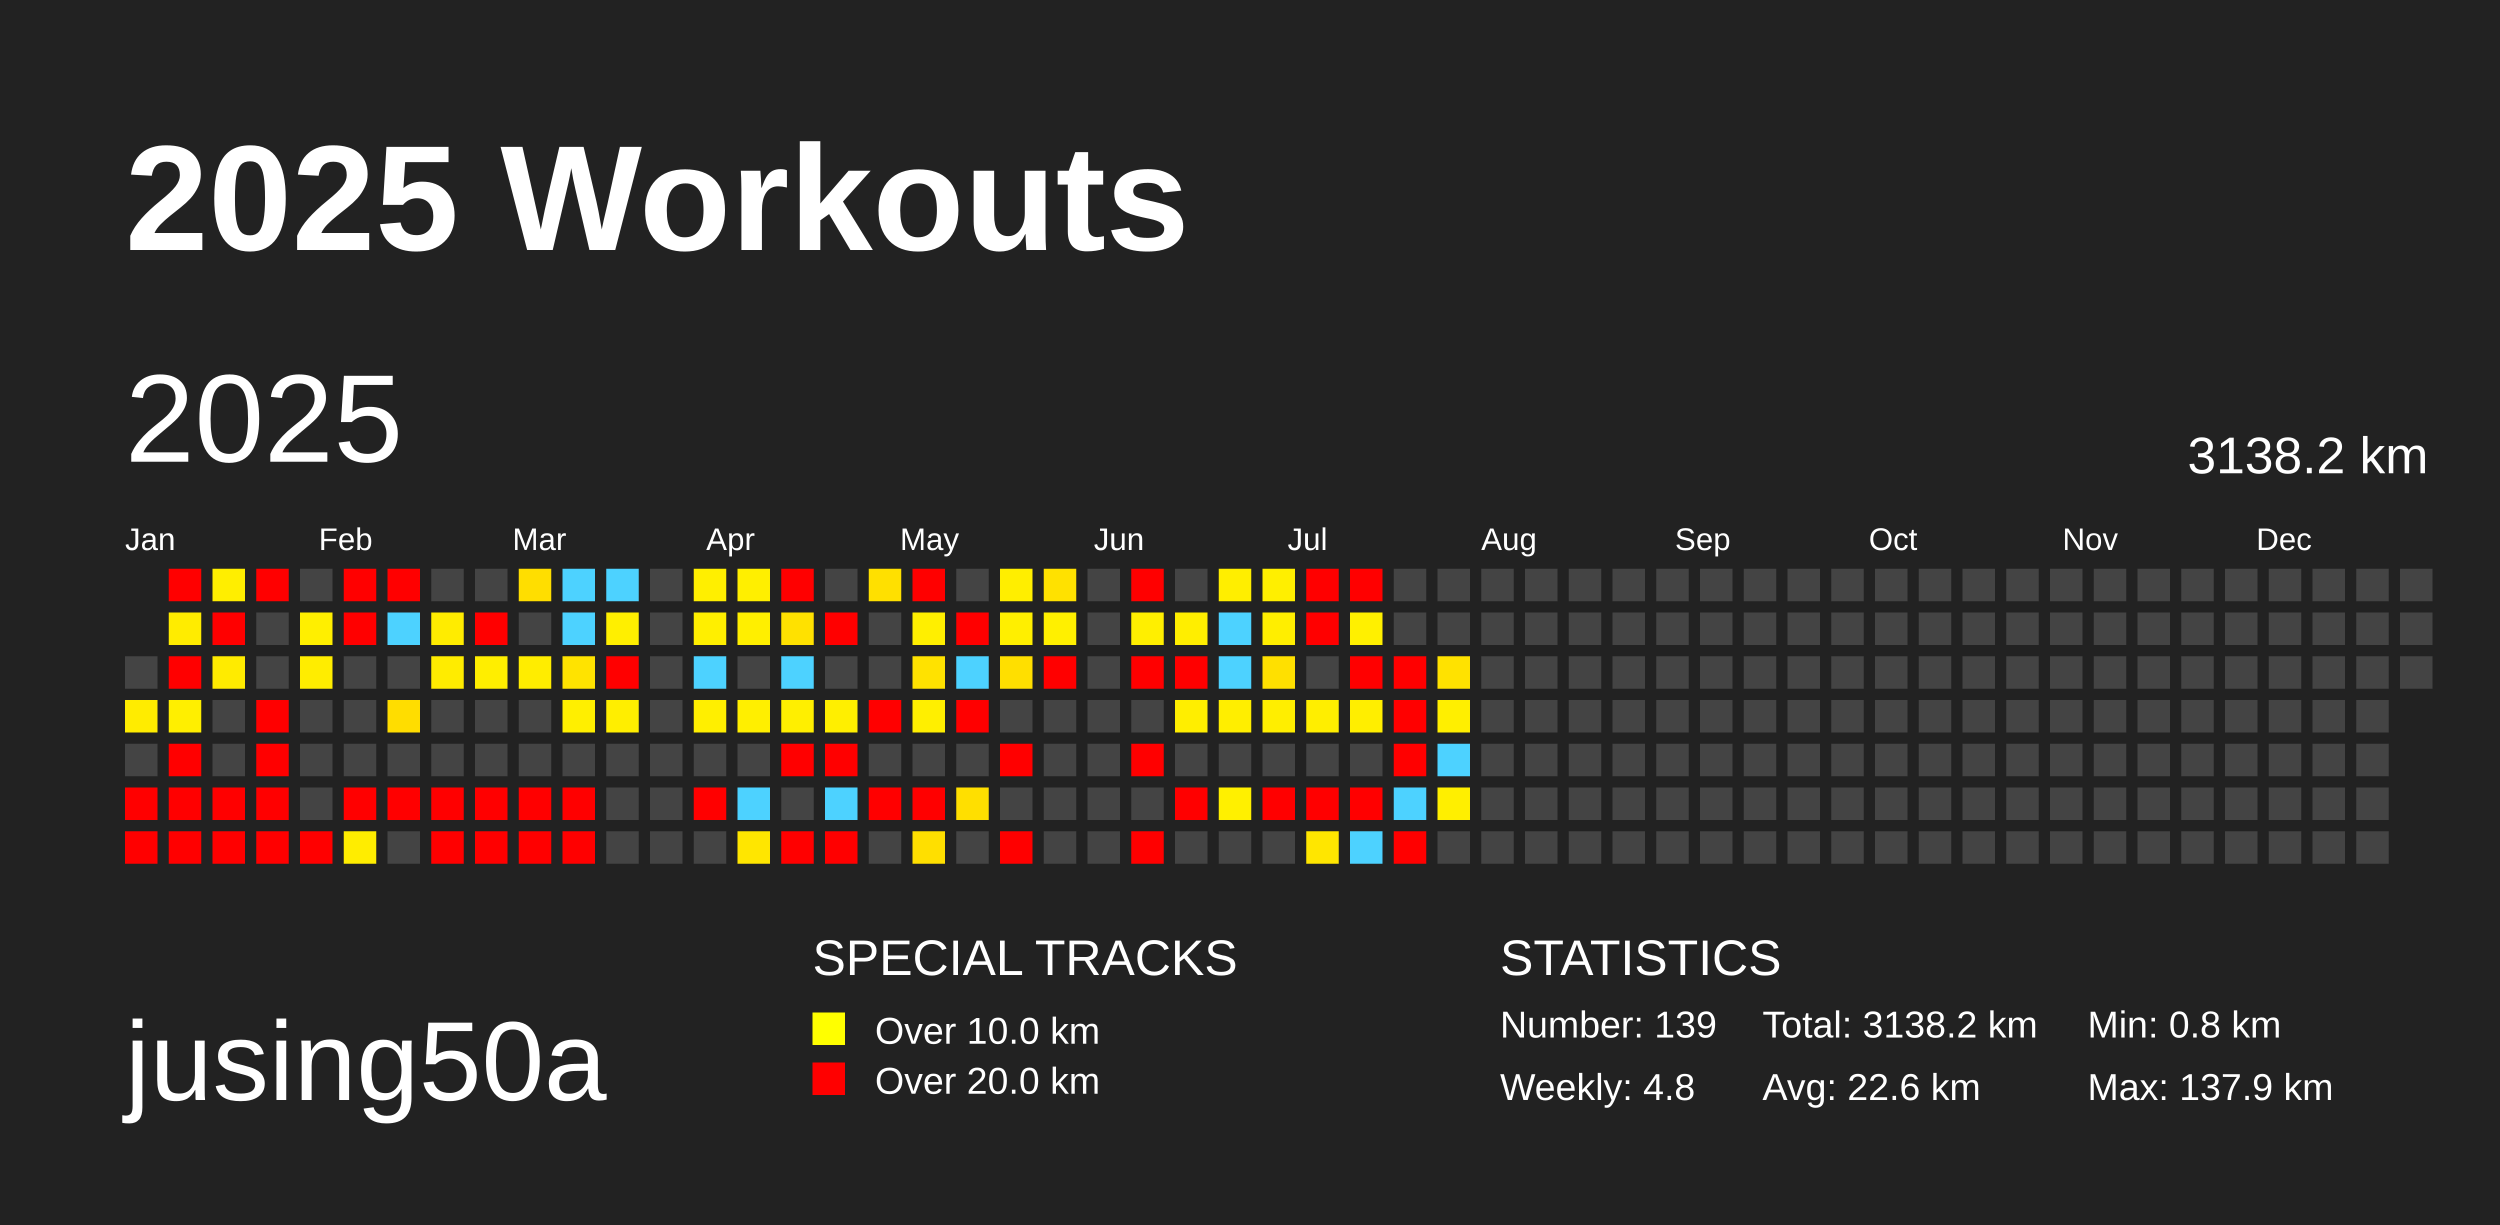
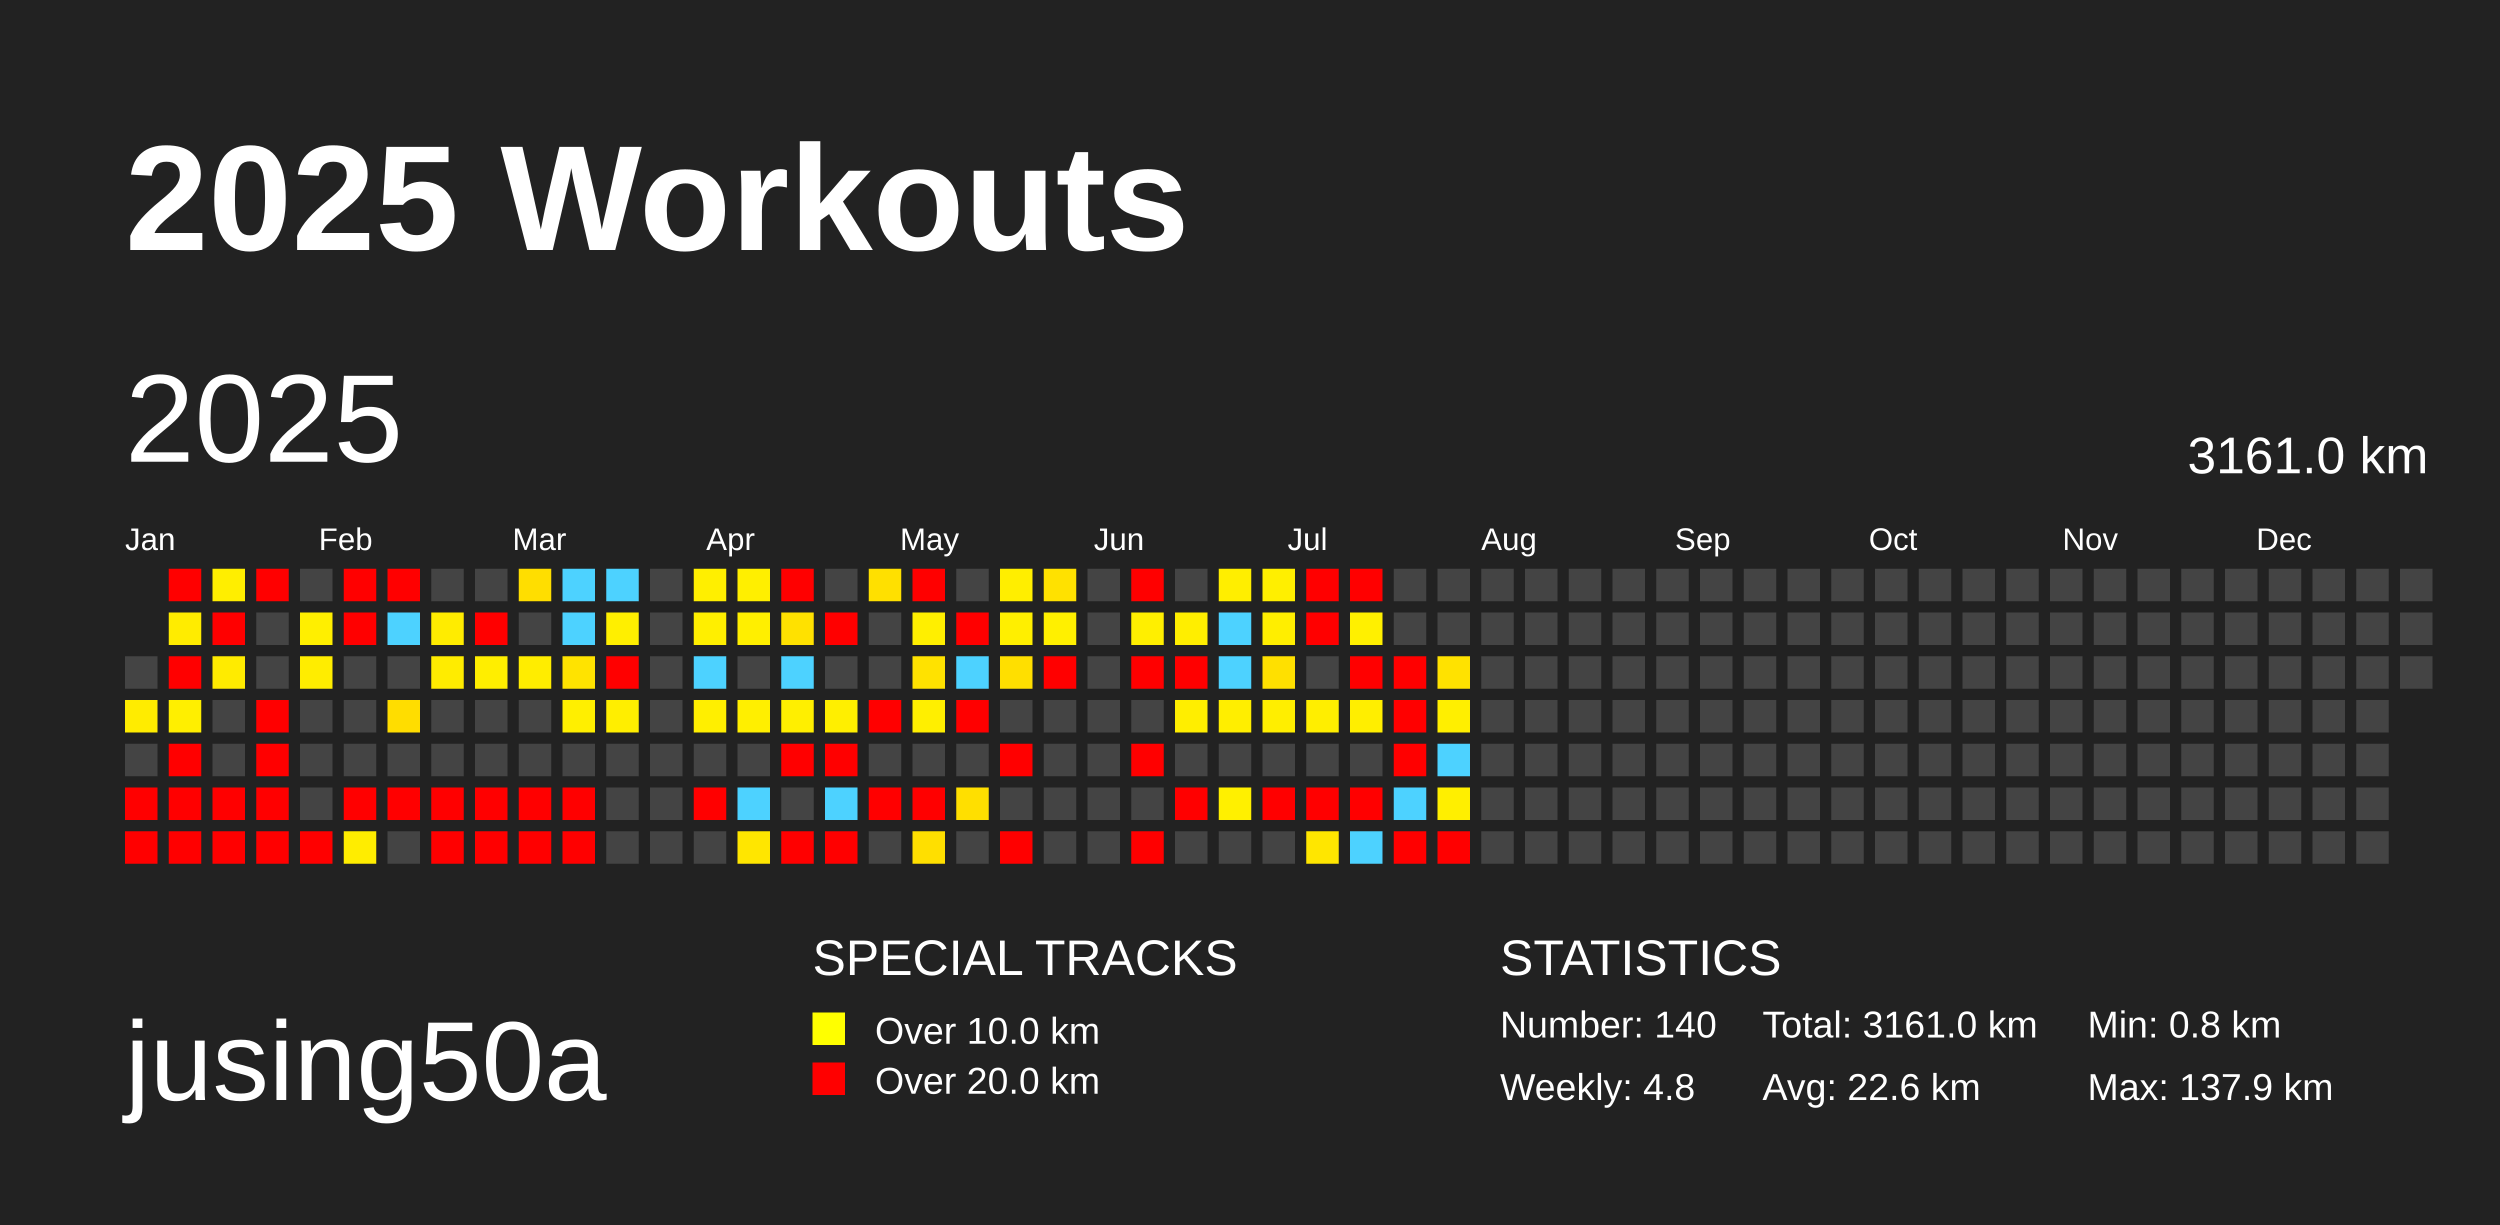
<svg xmlns="http://www.w3.org/2000/svg" baseProfile="full" height="98mm" version="1.1" viewBox="0,0,200,98" width="200mm">
  <defs />
  <rect fill="#222222" height="98" width="200" x="0" y="0" />
  <text fill="#FFFFFF" style="font-size:12px; font-family:Arial; font-weight:bold;" x="10" y="20">2025 Workouts</text>
  <text fill="#FFFFFF" style="font-size:9px; font-family:Arial" x="10" y="88">jusing50a</text>
  <text fill="#FFFFFF" style="font-size:4px; font-family:Arial" x="65" y="78">SPECIAL TRACKS</text>
  <rect fill="yellow" height="2.6" width="2.6" x="65" y="81" />
  <text fill="#FFFFFF" style="font-size:3px; font-family:Arial" x="70" y="83.5">Over 10.0 km</text>
  <rect fill="red" height="2.6" width="2.6" x="65" y="85" />
  <text fill="#FFFFFF" style="font-size:3px; font-family:Arial" x="70" y="87.5">Over 20.0 km</text>
  <text fill="#FFFFFF" style="font-size:4px; font-family:Arial" x="120" y="78">STATISTICS</text>
-   <text fill="#FFFFFF" style="font-size:3px; font-family:Arial" x="120" y="83">Number: 139</text>
+   <text fill="#FFFFFF" style="font-size:3px; font-family:Arial" x="120" y="83">Number: 140</text>
  <text fill="#FFFFFF" style="font-size:3px; font-family:Arial" x="120" y="88">Weekly: 4.8</text>
-   <text fill="#FFFFFF" style="font-size:3px; font-family:Arial" x="141" y="83">Total: 3138.2 km</text>
+   <text fill="#FFFFFF" style="font-size:3px; font-family:Arial" x="141" y="83">Total: 3161.0 km</text>
  <text fill="#FFFFFF" style="font-size:3px; font-family:Arial" x="141" y="88">Avg: 22.6 km</text>
  <text fill="#FFFFFF" style="font-size:3px; font-family:Arial" x="167" y="83">Min: 0.8 km</text>
  <text fill="#FFFFFF" style="font-size:3px; font-family:Arial" x="167" y="88">Max: 137.9 km</text>
  <text dominant-baseline="hanging" fill="#FFFFFF" style="font-size:10.0px; font-family:Arial;" x="10" y="30">2025</text>
-   <text dominant-baseline="hanging" fill="#FFFFFF" style="font-size:4.125px; font-family:Arial;" x="175" y="35">3138.2 km</text>
+   <text dominant-baseline="hanging" fill="#FFFFFF" style="font-size:4.125px; font-family:Arial;" x="175" y="35">3161.0 km</text>
  <text fill="#FFFFFF" style="font-size:2.5px; font-family:Arial" x="10.0" y="44">Jan</text>
  <text fill="#FFFFFF" style="font-size:2.5px; font-family:Arial" x="25.5" y="44">Feb</text>
  <text fill="#FFFFFF" style="font-size:2.5px; font-family:Arial" x="41.0" y="44">Mar</text>
  <text fill="#FFFFFF" style="font-size:2.5px; font-family:Arial" x="56.5" y="44">Apr</text>
  <text fill="#FFFFFF" style="font-size:2.5px; font-family:Arial" x="72.0" y="44">May</text>
  <text fill="#FFFFFF" style="font-size:2.5px; font-family:Arial" x="87.5" y="44">Jun</text>
  <text fill="#FFFFFF" style="font-size:2.5px; font-family:Arial" x="103.0" y="44">Jul</text>
  <text fill="#FFFFFF" style="font-size:2.5px; font-family:Arial" x="118.5" y="44">Aug</text>
  <text fill="#FFFFFF" style="font-size:2.5px; font-family:Arial" x="134.0" y="44">Sep</text>
  <text fill="#FFFFFF" style="font-size:2.5px; font-family:Arial" x="149.5" y="44">Oct</text>
  <text fill="#FFFFFF" style="font-size:2.5px; font-family:Arial" x="165.0" y="44">Nov</text>
  <text fill="#FFFFFF" style="font-size:2.5px; font-family:Arial" x="180.5" y="44">Dec</text>
  <rect fill="#444444" height="2.6" width="2.6" x="10.0" y="52.5" />
  <rect fill="#ffec00" height="2.6" width="2.6" x="10.0" y="56.0" />
  <rect fill="#444444" height="2.6" width="2.6" x="10.0" y="59.5" />
  <rect fill="red" height="2.6" width="2.6" x="10.0" y="63.0" />
  <rect fill="red" height="2.6" width="2.6" x="10.0" y="66.5" />
  <rect fill="red" height="2.6" width="2.6" x="13.5" y="45.5" />
  <rect fill="#ffec00" height="2.6" width="2.6" x="13.5" y="49.0" />
  <rect fill="red" height="2.6" width="2.6" x="13.5" y="52.5" />
  <rect fill="#ffef00" height="2.6" width="2.6" x="13.5" y="56.0" />
  <rect fill="red" height="2.6" width="2.6" x="13.5" y="59.5" />
  <rect fill="red" height="2.6" width="2.6" x="13.5" y="63.0" />
  <rect fill="red" height="2.6" width="2.6" x="13.5" y="66.5" />
  <rect fill="#ffee00" height="2.6" width="2.6" x="17.0" y="45.5" />
  <rect fill="red" height="2.6" width="2.6" x="17.0" y="49.0" />
  <rect fill="#ffeb00" height="2.6" width="2.6" x="17.0" y="52.5" />
  <rect fill="#444444" height="2.6" width="2.6" x="17.0" y="56.0" />
  <rect fill="#444444" height="2.6" width="2.6" x="17.0" y="59.5" />
  <rect fill="red" height="2.6" width="2.6" x="17.0" y="63.0" />
  <rect fill="red" height="2.6" width="2.6" x="17.0" y="66.5" />
  <rect fill="red" height="2.6" width="2.6" x="20.5" y="45.5" />
  <rect fill="#444444" height="2.6" width="2.6" x="20.5" y="49.0" />
  <rect fill="#444444" height="2.6" width="2.6" x="20.5" y="52.5" />
  <rect fill="red" height="2.6" width="2.6" x="20.5" y="56.0" />
  <rect fill="red" height="2.6" width="2.6" x="20.5" y="59.5" />
  <rect fill="red" height="2.6" width="2.6" x="20.5" y="63.0" />
  <rect fill="red" height="2.6" width="2.6" x="20.5" y="66.5" />
  <rect fill="#444444" height="2.6" width="2.6" x="24.0" y="45.5" />
  <rect fill="#ffef00" height="2.6" width="2.6" x="24.0" y="49.0" />
  <rect fill="#ffed00" height="2.6" width="2.6" x="24.0" y="52.5" />
  <rect fill="#444444" height="2.6" width="2.6" x="24.0" y="56.0" />
  <rect fill="#444444" height="2.6" width="2.6" x="24.0" y="59.5" />
  <rect fill="#444444" height="2.6" width="2.6" x="24.0" y="63.0" />
  <rect fill="red" height="2.6" width="2.6" x="24.0" y="66.5" />
  <rect fill="red" height="2.6" width="2.6" x="27.5" y="45.5" />
  <rect fill="red" height="2.6" width="2.6" x="27.5" y="49.0" />
  <rect fill="#444444" height="2.6" width="2.6" x="27.5" y="52.5" />
  <rect fill="#444444" height="2.6" width="2.6" x="27.5" y="56.0" />
  <rect fill="#444444" height="2.6" width="2.6" x="27.5" y="59.5" />
  <rect fill="red" height="2.6" width="2.6" x="27.5" y="63.0" />
  <rect fill="#ffed00" height="2.6" width="2.6" x="27.5" y="66.5" />
  <rect fill="red" height="2.6" width="2.6" x="31.0" y="45.5" />
  <rect fill="#4dd2ff" height="2.6" width="2.6" x="31.0" y="49.0" />
  <rect fill="#444444" height="2.6" width="2.6" x="31.0" y="52.5" />
  <rect fill="#ffdd00" height="2.6" width="2.6" x="31.0" y="56.0" />
  <rect fill="#444444" height="2.6" width="2.6" x="31.0" y="59.5" />
  <rect fill="red" height="2.6" width="2.6" x="31.0" y="63.0" />
  <rect fill="#444444" height="2.6" width="2.6" x="31.0" y="66.5" />
  <rect fill="#444444" height="2.6" width="2.6" x="34.5" y="45.5" />
  <rect fill="#ffec00" height="2.6" width="2.6" x="34.5" y="49.0" />
  <rect fill="#ffec00" height="2.6" width="2.6" x="34.5" y="52.5" />
  <rect fill="#444444" height="2.6" width="2.6" x="34.5" y="56.0" />
  <rect fill="#444444" height="2.6" width="2.6" x="34.5" y="59.5" />
  <rect fill="red" height="2.6" width="2.6" x="34.5" y="63.0" />
  <rect fill="red" height="2.6" width="2.6" x="34.5" y="66.5" />
  <rect fill="#444444" height="2.6" width="2.6" x="38.0" y="45.5" />
  <rect fill="red" height="2.6" width="2.6" x="38.0" y="49.0" />
  <rect fill="#ffee00" height="2.6" width="2.6" x="38.0" y="52.5" />
  <rect fill="#444444" height="2.6" width="2.6" x="38.0" y="56.0" />
  <rect fill="#444444" height="2.6" width="2.6" x="38.0" y="59.5" />
  <rect fill="red" height="2.6" width="2.6" x="38.0" y="63.0" />
  <rect fill="red" height="2.6" width="2.6" x="38.0" y="66.5" />
  <rect fill="#ffde00" height="2.6" width="2.6" x="41.5" y="45.5" />
  <rect fill="#444444" height="2.6" width="2.6" x="41.5" y="49.0" />
  <rect fill="#ffed00" height="2.6" width="2.6" x="41.5" y="52.5" />
  <rect fill="#444444" height="2.6" width="2.6" x="41.5" y="56.0" />
  <rect fill="#444444" height="2.6" width="2.6" x="41.5" y="59.5" />
  <rect fill="red" height="2.6" width="2.6" x="41.5" y="63.0" />
  <rect fill="red" height="2.6" width="2.6" x="41.5" y="66.5" />
  <rect fill="#4dd2ff" height="2.6" width="2.6" x="45.0" y="45.5" />
  <rect fill="#4dd2ff" height="2.6" width="2.6" x="45.0" y="49.0" />
  <rect fill="#ffe300" height="2.6" width="2.6" x="45.0" y="52.5" />
  <rect fill="#ffef00" height="2.6" width="2.6" x="45.0" y="56.0" />
  <rect fill="#444444" height="2.6" width="2.6" x="45.0" y="59.5" />
  <rect fill="red" height="2.6" width="2.6" x="45.0" y="63.0" />
  <rect fill="red" height="2.6" width="2.6" x="45.0" y="66.5" />
  <rect fill="#4dd2ff" height="2.6" width="2.6" x="48.5" y="45.5" />
  <rect fill="#ffef00" height="2.6" width="2.6" x="48.5" y="49.0" />
  <rect fill="red" height="2.6" width="2.6" x="48.5" y="52.5" />
  <rect fill="#ffee00" height="2.6" width="2.6" x="48.5" y="56.0" />
  <rect fill="#444444" height="2.6" width="2.6" x="48.5" y="59.5" />
  <rect fill="#444444" height="2.6" width="2.6" x="48.5" y="63.0" />
  <rect fill="#444444" height="2.6" width="2.6" x="48.5" y="66.5" />
  <rect fill="#444444" height="2.6" width="2.6" x="52.0" y="45.5" />
  <rect fill="#444444" height="2.6" width="2.6" x="52.0" y="49.0" />
  <rect fill="#444444" height="2.6" width="2.6" x="52.0" y="52.5" />
  <rect fill="#444444" height="2.6" width="2.6" x="52.0" y="56.0" />
  <rect fill="#444444" height="2.6" width="2.6" x="52.0" y="59.5" />
  <rect fill="#444444" height="2.6" width="2.6" x="52.0" y="63.0" />
  <rect fill="#444444" height="2.6" width="2.6" x="52.0" y="66.5" />
  <rect fill="#ffef00" height="2.6" width="2.6" x="55.5" y="45.5" />
  <rect fill="#ffef00" height="2.6" width="2.6" x="55.5" y="49.0" />
  <rect fill="#4dd2ff" height="2.6" width="2.6" x="55.5" y="52.5" />
  <rect fill="#ffef00" height="2.6" width="2.6" x="55.5" y="56.0" />
  <rect fill="#444444" height="2.6" width="2.6" x="55.5" y="59.5" />
  <rect fill="red" height="2.6" width="2.6" x="55.5" y="63.0" />
  <rect fill="#444444" height="2.6" width="2.6" x="55.5" y="66.5" />
  <rect fill="#ffef00" height="2.6" width="2.6" x="59.0" y="45.5" />
  <rect fill="#ffef00" height="2.6" width="2.6" x="59.0" y="49.0" />
  <rect fill="#444444" height="2.6" width="2.6" x="59.0" y="52.5" />
  <rect fill="#ffef00" height="2.6" width="2.6" x="59.0" y="56.0" />
  <rect fill="#444444" height="2.6" width="2.6" x="59.0" y="59.5" />
  <rect fill="#4dd2ff" height="2.6" width="2.6" x="59.0" y="63.0" />
  <rect fill="#ffe600" height="2.6" width="2.6" x="59.0" y="66.5" />
  <rect fill="red" height="2.6" width="2.6" x="62.5" y="45.5" />
  <rect fill="#ffe100" height="2.6" width="2.6" x="62.5" y="49.0" />
  <rect fill="#4dd2ff" height="2.6" width="2.6" x="62.5" y="52.5" />
  <rect fill="#ffef00" height="2.6" width="2.6" x="62.5" y="56.0" />
  <rect fill="red" height="2.6" width="2.6" x="62.5" y="59.5" />
  <rect fill="#444444" height="2.6" width="2.6" x="62.5" y="63.0" />
  <rect fill="red" height="2.6" width="2.6" x="62.5" y="66.5" />
  <rect fill="#444444" height="2.6" width="2.6" x="66.0" y="45.5" />
  <rect fill="red" height="2.6" width="2.6" x="66.0" y="49.0" />
  <rect fill="#444444" height="2.6" width="2.6" x="66.0" y="52.5" />
  <rect fill="#ffef00" height="2.6" width="2.6" x="66.0" y="56.0" />
  <rect fill="red" height="2.6" width="2.6" x="66.0" y="59.5" />
  <rect fill="#4dd2ff" height="2.6" width="2.6" x="66.0" y="63.0" />
  <rect fill="red" height="2.6" width="2.6" x="66.0" y="66.5" />
  <rect fill="#ffe000" height="2.6" width="2.6" x="69.5" y="45.5" />
  <rect fill="#444444" height="2.6" width="2.6" x="69.5" y="49.0" />
  <rect fill="#444444" height="2.6" width="2.6" x="69.5" y="52.5" />
  <rect fill="red" height="2.6" width="2.6" x="69.5" y="56.0" />
  <rect fill="#444444" height="2.6" width="2.6" x="69.5" y="59.5" />
  <rect fill="red" height="2.6" width="2.6" x="69.5" y="63.0" />
  <rect fill="#444444" height="2.6" width="2.6" x="69.5" y="66.5" />
  <rect fill="red" height="2.6" width="2.6" x="73.0" y="45.5" />
  <rect fill="#ffef00" height="2.6" width="2.6" x="73.0" y="49.0" />
  <rect fill="#ffe200" height="2.6" width="2.6" x="73.0" y="52.5" />
  <rect fill="#ffef00" height="2.6" width="2.6" x="73.0" y="56.0" />
  <rect fill="#444444" height="2.6" width="2.6" x="73.0" y="59.5" />
  <rect fill="red" height="2.6" width="2.6" x="73.0" y="63.0" />
  <rect fill="#ffdf00" height="2.6" width="2.6" x="73.0" y="66.5" />
  <rect fill="#444444" height="2.6" width="2.6" x="76.5" y="45.5" />
  <rect fill="red" height="2.6" width="2.6" x="76.5" y="49.0" />
  <rect fill="#4dd2ff" height="2.6" width="2.6" x="76.5" y="52.5" />
  <rect fill="red" height="2.6" width="2.6" x="76.5" y="56.0" />
  <rect fill="#444444" height="2.6" width="2.6" x="76.5" y="59.5" />
  <rect fill="#ffdf00" height="2.6" width="2.6" x="76.5" y="63.0" />
  <rect fill="#444444" height="2.6" width="2.6" x="76.5" y="66.5" />
  <rect fill="#ffee00" height="2.6" width="2.6" x="80.0" y="45.5" />
  <rect fill="#ffef00" height="2.6" width="2.6" x="80.0" y="49.0" />
  <rect fill="#ffdf00" height="2.6" width="2.6" x="80.0" y="52.5" />
  <rect fill="#444444" height="2.6" width="2.6" x="80.0" y="56.0" />
  <rect fill="red" height="2.6" width="2.6" x="80.0" y="59.5" />
  <rect fill="#444444" height="2.6" width="2.6" x="80.0" y="63.0" />
  <rect fill="red" height="2.6" width="2.6" x="80.0" y="66.5" />
  <rect fill="#ffe100" height="2.6" width="2.6" x="83.5" y="45.5" />
  <rect fill="#fff000" height="2.6" width="2.6" x="83.5" y="49.0" />
  <rect fill="red" height="2.6" width="2.6" x="83.5" y="52.5" />
  <rect fill="#444444" height="2.6" width="2.6" x="83.5" y="56.0" />
  <rect fill="#444444" height="2.6" width="2.6" x="83.5" y="59.5" />
  <rect fill="#444444" height="2.6" width="2.6" x="83.5" y="63.0" />
  <rect fill="#444444" height="2.6" width="2.6" x="83.5" y="66.5" />
  <rect fill="#444444" height="2.6" width="2.6" x="87.0" y="45.5" />
  <rect fill="#444444" height="2.6" width="2.6" x="87.0" y="49.0" />
  <rect fill="#444444" height="2.6" width="2.6" x="87.0" y="52.5" />
  <rect fill="#444444" height="2.6" width="2.6" x="87.0" y="56.0" />
  <rect fill="#444444" height="2.6" width="2.6" x="87.0" y="59.5" />
  <rect fill="#444444" height="2.6" width="2.6" x="87.0" y="63.0" />
  <rect fill="#444444" height="2.6" width="2.6" x="87.0" y="66.5" />
  <rect fill="red" height="2.6" width="2.6" x="90.5" y="45.5" />
  <rect fill="#ffef00" height="2.6" width="2.6" x="90.5" y="49.0" />
  <rect fill="red" height="2.6" width="2.6" x="90.5" y="52.5" />
  <rect fill="#444444" height="2.6" width="2.6" x="90.5" y="56.0" />
  <rect fill="red" height="2.6" width="2.6" x="90.5" y="59.5" />
  <rect fill="#444444" height="2.6" width="2.6" x="90.5" y="63.0" />
  <rect fill="red" height="2.6" width="2.6" x="90.5" y="66.5" />
  <rect fill="#444444" height="2.6" width="2.6" x="94.0" y="45.5" />
  <rect fill="#ffee00" height="2.6" width="2.6" x="94.0" y="49.0" />
  <rect fill="red" height="2.6" width="2.6" x="94.0" y="52.5" />
  <rect fill="#ffee00" height="2.6" width="2.6" x="94.0" y="56.0" />
  <rect fill="#444444" height="2.6" width="2.6" x="94.0" y="59.5" />
  <rect fill="red" height="2.6" width="2.6" x="94.0" y="63.0" />
  <rect fill="#444444" height="2.6" width="2.6" x="94.0" y="66.5" />
  <rect fill="#ffee00" height="2.6" width="2.6" x="97.5" y="45.5" />
  <rect fill="#4dd2ff" height="2.6" width="2.6" x="97.5" y="49.0" />
  <rect fill="#4dd2ff" height="2.6" width="2.6" x="97.5" y="52.5" />
  <rect fill="#ffee00" height="2.6" width="2.6" x="97.5" y="56.0" />
  <rect fill="#444444" height="2.6" width="2.6" x="97.5" y="59.5" />
  <rect fill="#fff000" height="2.6" width="2.6" x="97.5" y="63.0" />
  <rect fill="#444444" height="2.6" width="2.6" x="97.5" y="66.5" />
  <rect fill="#ffef00" height="2.6" width="2.6" x="101.0" y="45.5" />
  <rect fill="#ffee00" height="2.6" width="2.6" x="101.0" y="49.0" />
  <rect fill="#ffe000" height="2.6" width="2.6" x="101.0" y="52.5" />
  <rect fill="#ffee00" height="2.6" width="2.6" x="101.0" y="56.0" />
  <rect fill="#444444" height="2.6" width="2.6" x="101.0" y="59.5" />
  <rect fill="red" height="2.6" width="2.6" x="101.0" y="63.0" />
  <rect fill="#444444" height="2.6" width="2.6" x="101.0" y="66.5" />
  <rect fill="red" height="2.6" width="2.6" x="104.5" y="45.5" />
  <rect fill="red" height="2.6" width="2.6" x="104.5" y="49.0" />
  <rect fill="#444444" height="2.6" width="2.6" x="104.5" y="52.5" />
  <rect fill="#ffee00" height="2.6" width="2.6" x="104.5" y="56.0" />
  <rect fill="#444444" height="2.6" width="2.6" x="104.5" y="59.5" />
  <rect fill="red" height="2.6" width="2.6" x="104.5" y="63.0" />
  <rect fill="#ffe600" height="2.6" width="2.6" x="104.5" y="66.5" />
  <rect fill="red" height="2.6" width="2.6" x="108.0" y="45.5" />
  <rect fill="#fff000" height="2.6" width="2.6" x="108.0" y="49.0" />
  <rect fill="red" height="2.6" width="2.6" x="108.0" y="52.5" />
  <rect fill="#ffee00" height="2.6" width="2.6" x="108.0" y="56.0" />
  <rect fill="#444444" height="2.6" width="2.6" x="108.0" y="59.5" />
  <rect fill="red" height="2.6" width="2.6" x="108.0" y="63.0" />
  <rect fill="#4dd2ff" height="2.6" width="2.6" x="108.0" y="66.5" />
  <rect fill="#444444" height="2.6" width="2.6" x="111.5" y="45.5" />
  <rect fill="#444444" height="2.6" width="2.6" x="111.5" y="49.0" />
  <rect fill="red" height="2.6" width="2.6" x="111.5" y="52.5" />
  <rect fill="red" height="2.6" width="2.6" x="111.5" y="56.0" />
  <rect fill="red" height="2.6" width="2.6" x="111.5" y="59.5" />
  <rect fill="#4dd2ff" height="2.6" width="2.6" x="111.5" y="63.0" />
  <rect fill="red" height="2.6" width="2.6" x="111.5" y="66.5" />
  <rect fill="#444444" height="2.6" width="2.6" x="115.0" y="45.5" />
  <rect fill="#444444" height="2.6" width="2.6" x="115.0" y="49.0" />
  <rect fill="#ffe200" height="2.6" width="2.6" x="115.0" y="52.5" />
  <rect fill="#ffef00" height="2.6" width="2.6" x="115.0" y="56.0" />
  <rect fill="#4dd2ff" height="2.6" width="2.6" x="115.0" y="59.5" />
  <rect fill="#ffef00" height="2.6" width="2.6" x="115.0" y="63.0" />
-   <rect fill="#444444" height="2.6" width="2.6" x="115.0" y="66.5" />
+   <rect fill="red" height="2.6" width="2.6" x="115.0" y="66.5" />
  <rect fill="#444444" height="2.6" width="2.6" x="118.5" y="45.5" />
  <rect fill="#444444" height="2.6" width="2.6" x="118.5" y="49.0" />
  <rect fill="#444444" height="2.6" width="2.6" x="118.5" y="52.5" />
  <rect fill="#444444" height="2.6" width="2.6" x="118.5" y="56.0" />
  <rect fill="#444444" height="2.6" width="2.6" x="118.5" y="59.5" />
  <rect fill="#444444" height="2.6" width="2.6" x="118.5" y="63.0" />
  <rect fill="#444444" height="2.6" width="2.6" x="118.5" y="66.5" />
  <rect fill="#444444" height="2.6" width="2.6" x="122.0" y="45.5" />
  <rect fill="#444444" height="2.6" width="2.6" x="122.0" y="49.0" />
  <rect fill="#444444" height="2.6" width="2.6" x="122.0" y="52.5" />
  <rect fill="#444444" height="2.6" width="2.6" x="122.0" y="56.0" />
  <rect fill="#444444" height="2.6" width="2.6" x="122.0" y="59.5" />
  <rect fill="#444444" height="2.6" width="2.6" x="122.0" y="63.0" />
  <rect fill="#444444" height="2.6" width="2.6" x="122.0" y="66.5" />
  <rect fill="#444444" height="2.6" width="2.6" x="125.5" y="45.5" />
  <rect fill="#444444" height="2.6" width="2.6" x="125.5" y="49.0" />
  <rect fill="#444444" height="2.6" width="2.6" x="125.5" y="52.5" />
  <rect fill="#444444" height="2.6" width="2.6" x="125.5" y="56.0" />
  <rect fill="#444444" height="2.6" width="2.6" x="125.5" y="59.5" />
  <rect fill="#444444" height="2.6" width="2.6" x="125.5" y="63.0" />
  <rect fill="#444444" height="2.6" width="2.6" x="125.5" y="66.5" />
  <rect fill="#444444" height="2.6" width="2.6" x="129.0" y="45.5" />
  <rect fill="#444444" height="2.6" width="2.6" x="129.0" y="49.0" />
  <rect fill="#444444" height="2.6" width="2.6" x="129.0" y="52.5" />
  <rect fill="#444444" height="2.6" width="2.6" x="129.0" y="56.0" />
  <rect fill="#444444" height="2.6" width="2.6" x="129.0" y="59.5" />
  <rect fill="#444444" height="2.6" width="2.6" x="129.0" y="63.0" />
  <rect fill="#444444" height="2.6" width="2.6" x="129.0" y="66.5" />
  <rect fill="#444444" height="2.6" width="2.6" x="132.5" y="45.5" />
  <rect fill="#444444" height="2.6" width="2.6" x="132.5" y="49.0" />
  <rect fill="#444444" height="2.6" width="2.6" x="132.5" y="52.5" />
  <rect fill="#444444" height="2.6" width="2.6" x="132.5" y="56.0" />
  <rect fill="#444444" height="2.6" width="2.6" x="132.5" y="59.5" />
  <rect fill="#444444" height="2.6" width="2.6" x="132.5" y="63.0" />
  <rect fill="#444444" height="2.6" width="2.6" x="132.5" y="66.5" />
  <rect fill="#444444" height="2.6" width="2.6" x="136.0" y="45.5" />
  <rect fill="#444444" height="2.6" width="2.6" x="136.0" y="49.0" />
  <rect fill="#444444" height="2.6" width="2.6" x="136.0" y="52.5" />
  <rect fill="#444444" height="2.6" width="2.6" x="136.0" y="56.0" />
  <rect fill="#444444" height="2.6" width="2.6" x="136.0" y="59.5" />
  <rect fill="#444444" height="2.6" width="2.6" x="136.0" y="63.0" />
  <rect fill="#444444" height="2.6" width="2.6" x="136.0" y="66.5" />
  <rect fill="#444444" height="2.6" width="2.6" x="139.5" y="45.5" />
  <rect fill="#444444" height="2.6" width="2.6" x="139.5" y="49.0" />
  <rect fill="#444444" height="2.6" width="2.6" x="139.5" y="52.5" />
  <rect fill="#444444" height="2.6" width="2.6" x="139.5" y="56.0" />
  <rect fill="#444444" height="2.6" width="2.6" x="139.5" y="59.5" />
  <rect fill="#444444" height="2.6" width="2.6" x="139.5" y="63.0" />
  <rect fill="#444444" height="2.6" width="2.6" x="139.5" y="66.5" />
  <rect fill="#444444" height="2.6" width="2.6" x="143.0" y="45.5" />
  <rect fill="#444444" height="2.6" width="2.6" x="143.0" y="49.0" />
  <rect fill="#444444" height="2.6" width="2.6" x="143.0" y="52.5" />
  <rect fill="#444444" height="2.6" width="2.6" x="143.0" y="56.0" />
  <rect fill="#444444" height="2.6" width="2.6" x="143.0" y="59.5" />
  <rect fill="#444444" height="2.6" width="2.6" x="143.0" y="63.0" />
  <rect fill="#444444" height="2.6" width="2.6" x="143.0" y="66.5" />
  <rect fill="#444444" height="2.6" width="2.6" x="146.5" y="45.5" />
  <rect fill="#444444" height="2.6" width="2.6" x="146.5" y="49.0" />
  <rect fill="#444444" height="2.6" width="2.6" x="146.5" y="52.5" />
  <rect fill="#444444" height="2.6" width="2.6" x="146.5" y="56.0" />
  <rect fill="#444444" height="2.6" width="2.6" x="146.5" y="59.5" />
  <rect fill="#444444" height="2.6" width="2.6" x="146.5" y="63.0" />
  <rect fill="#444444" height="2.6" width="2.6" x="146.5" y="66.5" />
  <rect fill="#444444" height="2.6" width="2.6" x="150.0" y="45.5" />
  <rect fill="#444444" height="2.6" width="2.6" x="150.0" y="49.0" />
  <rect fill="#444444" height="2.6" width="2.6" x="150.0" y="52.5" />
  <rect fill="#444444" height="2.6" width="2.6" x="150.0" y="56.0" />
  <rect fill="#444444" height="2.6" width="2.6" x="150.0" y="59.5" />
  <rect fill="#444444" height="2.6" width="2.6" x="150.0" y="63.0" />
  <rect fill="#444444" height="2.6" width="2.6" x="150.0" y="66.5" />
  <rect fill="#444444" height="2.6" width="2.6" x="153.5" y="45.5" />
  <rect fill="#444444" height="2.6" width="2.6" x="153.5" y="49.0" />
  <rect fill="#444444" height="2.6" width="2.6" x="153.5" y="52.5" />
  <rect fill="#444444" height="2.6" width="2.6" x="153.5" y="56.0" />
  <rect fill="#444444" height="2.6" width="2.6" x="153.5" y="59.5" />
  <rect fill="#444444" height="2.6" width="2.6" x="153.5" y="63.0" />
  <rect fill="#444444" height="2.6" width="2.6" x="153.5" y="66.5" />
  <rect fill="#444444" height="2.6" width="2.6" x="157.0" y="45.5" />
  <rect fill="#444444" height="2.6" width="2.6" x="157.0" y="49.0" />
  <rect fill="#444444" height="2.6" width="2.6" x="157.0" y="52.5" />
  <rect fill="#444444" height="2.6" width="2.6" x="157.0" y="56.0" />
  <rect fill="#444444" height="2.6" width="2.6" x="157.0" y="59.5" />
  <rect fill="#444444" height="2.6" width="2.6" x="157.0" y="63.0" />
  <rect fill="#444444" height="2.6" width="2.6" x="157.0" y="66.5" />
  <rect fill="#444444" height="2.6" width="2.6" x="160.5" y="45.5" />
  <rect fill="#444444" height="2.6" width="2.6" x="160.5" y="49.0" />
  <rect fill="#444444" height="2.6" width="2.6" x="160.5" y="52.5" />
  <rect fill="#444444" height="2.6" width="2.6" x="160.5" y="56.0" />
  <rect fill="#444444" height="2.6" width="2.6" x="160.5" y="59.5" />
  <rect fill="#444444" height="2.6" width="2.6" x="160.5" y="63.0" />
  <rect fill="#444444" height="2.6" width="2.6" x="160.5" y="66.5" />
  <rect fill="#444444" height="2.6" width="2.6" x="164.0" y="45.5" />
  <rect fill="#444444" height="2.6" width="2.6" x="164.0" y="49.0" />
  <rect fill="#444444" height="2.6" width="2.6" x="164.0" y="52.5" />
  <rect fill="#444444" height="2.6" width="2.6" x="164.0" y="56.0" />
  <rect fill="#444444" height="2.6" width="2.6" x="164.0" y="59.5" />
  <rect fill="#444444" height="2.6" width="2.6" x="164.0" y="63.0" />
  <rect fill="#444444" height="2.6" width="2.6" x="164.0" y="66.5" />
  <rect fill="#444444" height="2.6" width="2.6" x="167.5" y="45.5" />
  <rect fill="#444444" height="2.6" width="2.6" x="167.5" y="49.0" />
  <rect fill="#444444" height="2.6" width="2.6" x="167.5" y="52.5" />
  <rect fill="#444444" height="2.6" width="2.6" x="167.5" y="56.0" />
  <rect fill="#444444" height="2.6" width="2.6" x="167.5" y="59.5" />
  <rect fill="#444444" height="2.6" width="2.6" x="167.5" y="63.0" />
  <rect fill="#444444" height="2.6" width="2.6" x="167.5" y="66.5" />
  <rect fill="#444444" height="2.6" width="2.6" x="171.0" y="45.5" />
  <rect fill="#444444" height="2.6" width="2.6" x="171.0" y="49.0" />
  <rect fill="#444444" height="2.6" width="2.6" x="171.0" y="52.5" />
  <rect fill="#444444" height="2.6" width="2.6" x="171.0" y="56.0" />
  <rect fill="#444444" height="2.6" width="2.6" x="171.0" y="59.5" />
  <rect fill="#444444" height="2.6" width="2.6" x="171.0" y="63.0" />
  <rect fill="#444444" height="2.6" width="2.6" x="171.0" y="66.5" />
  <rect fill="#444444" height="2.6" width="2.6" x="174.5" y="45.5" />
  <rect fill="#444444" height="2.6" width="2.6" x="174.5" y="49.0" />
  <rect fill="#444444" height="2.6" width="2.6" x="174.5" y="52.5" />
  <rect fill="#444444" height="2.6" width="2.6" x="174.5" y="56.0" />
  <rect fill="#444444" height="2.6" width="2.6" x="174.5" y="59.5" />
  <rect fill="#444444" height="2.6" width="2.6" x="174.5" y="63.0" />
  <rect fill="#444444" height="2.6" width="2.6" x="174.5" y="66.5" />
  <rect fill="#444444" height="2.6" width="2.6" x="178.0" y="45.5" />
  <rect fill="#444444" height="2.6" width="2.6" x="178.0" y="49.0" />
  <rect fill="#444444" height="2.6" width="2.6" x="178.0" y="52.5" />
  <rect fill="#444444" height="2.6" width="2.6" x="178.0" y="56.0" />
  <rect fill="#444444" height="2.6" width="2.6" x="178.0" y="59.5" />
  <rect fill="#444444" height="2.6" width="2.6" x="178.0" y="63.0" />
  <rect fill="#444444" height="2.6" width="2.6" x="178.0" y="66.5" />
  <rect fill="#444444" height="2.6" width="2.6" x="181.5" y="45.5" />
  <rect fill="#444444" height="2.6" width="2.6" x="181.5" y="49.0" />
  <rect fill="#444444" height="2.6" width="2.6" x="181.5" y="52.5" />
  <rect fill="#444444" height="2.6" width="2.6" x="181.5" y="56.0" />
  <rect fill="#444444" height="2.6" width="2.6" x="181.5" y="59.5" />
  <rect fill="#444444" height="2.6" width="2.6" x="181.5" y="63.0" />
  <rect fill="#444444" height="2.6" width="2.6" x="181.5" y="66.5" />
  <rect fill="#444444" height="2.6" width="2.6" x="185.0" y="45.5" />
  <rect fill="#444444" height="2.6" width="2.6" x="185.0" y="49.0" />
  <rect fill="#444444" height="2.6" width="2.6" x="185.0" y="52.5" />
  <rect fill="#444444" height="2.6" width="2.6" x="185.0" y="56.0" />
  <rect fill="#444444" height="2.6" width="2.6" x="185.0" y="59.5" />
  <rect fill="#444444" height="2.6" width="2.6" x="185.0" y="63.0" />
  <rect fill="#444444" height="2.6" width="2.6" x="185.0" y="66.5" />
  <rect fill="#444444" height="2.6" width="2.6" x="188.5" y="45.5" />
  <rect fill="#444444" height="2.6" width="2.6" x="188.5" y="49.0" />
  <rect fill="#444444" height="2.6" width="2.6" x="188.5" y="52.5" />
  <rect fill="#444444" height="2.6" width="2.6" x="188.5" y="56.0" />
  <rect fill="#444444" height="2.6" width="2.6" x="188.5" y="59.5" />
  <rect fill="#444444" height="2.6" width="2.6" x="188.5" y="63.0" />
  <rect fill="#444444" height="2.6" width="2.6" x="188.5" y="66.5" />
  <rect fill="#444444" height="2.6" width="2.6" x="192.0" y="45.5" />
  <rect fill="#444444" height="2.6" width="2.6" x="192.0" y="49.0" />
  <rect fill="#444444" height="2.6" width="2.6" x="192.0" y="52.5" />
</svg>
